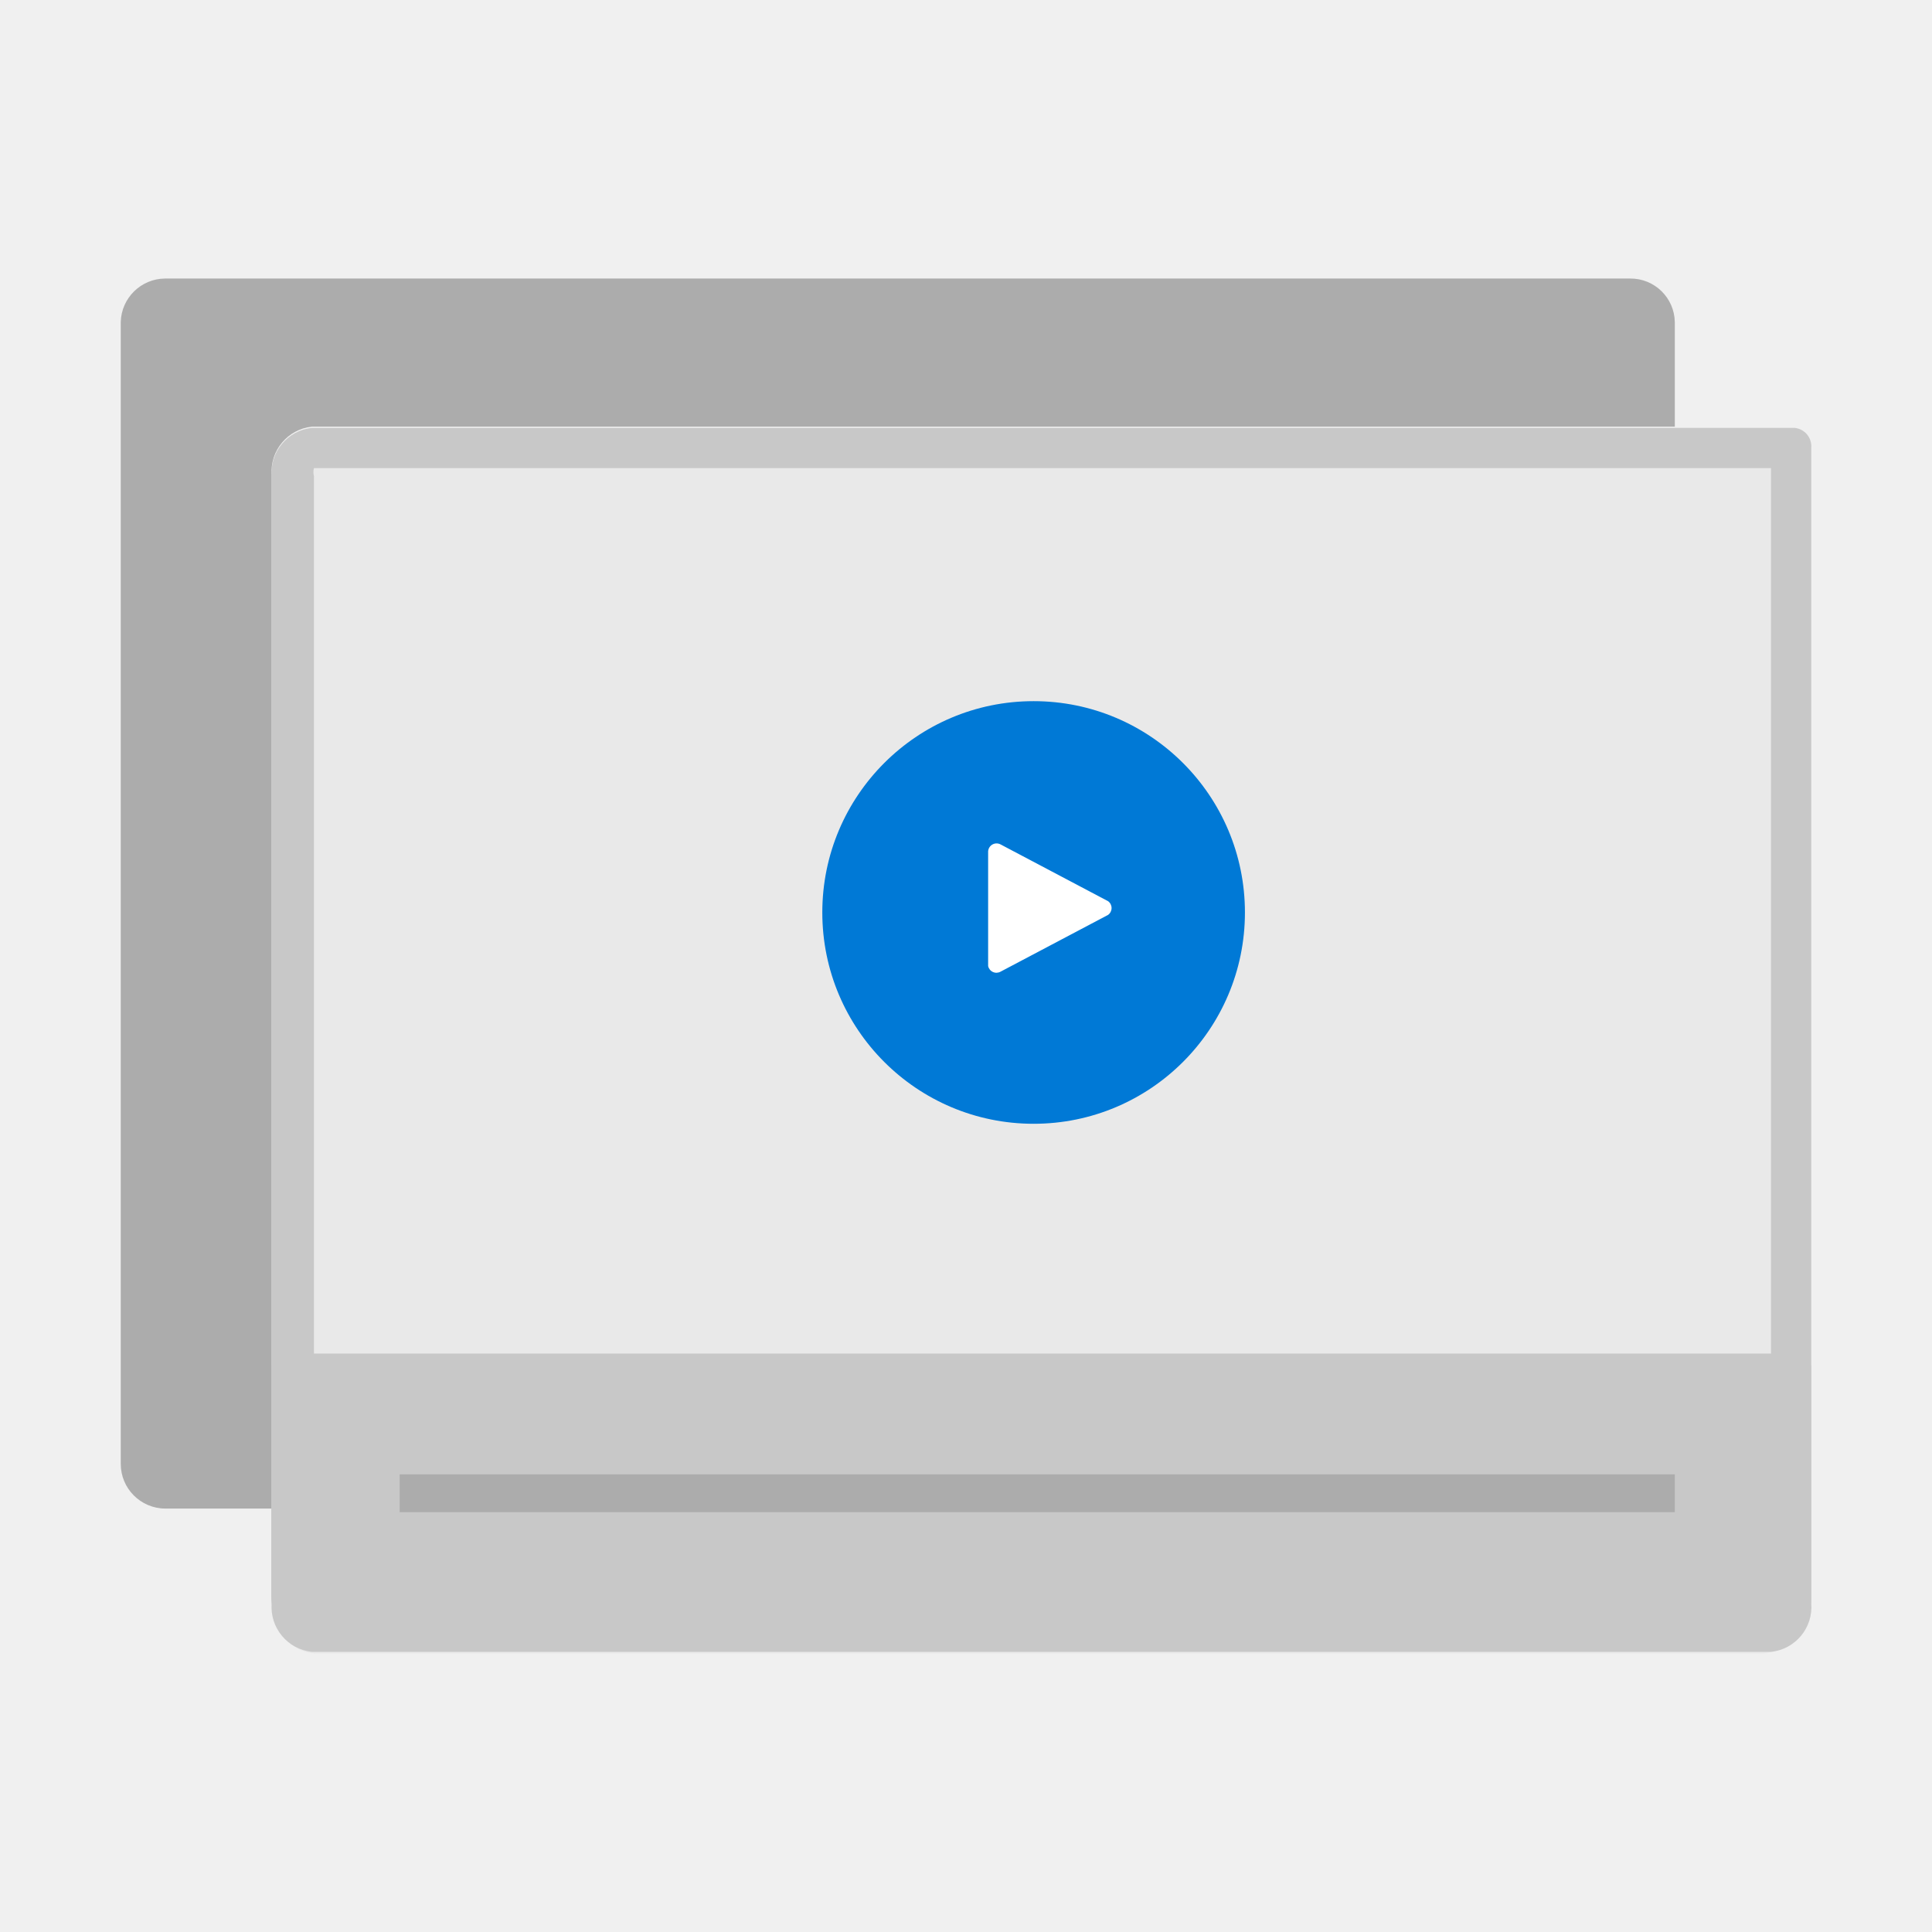
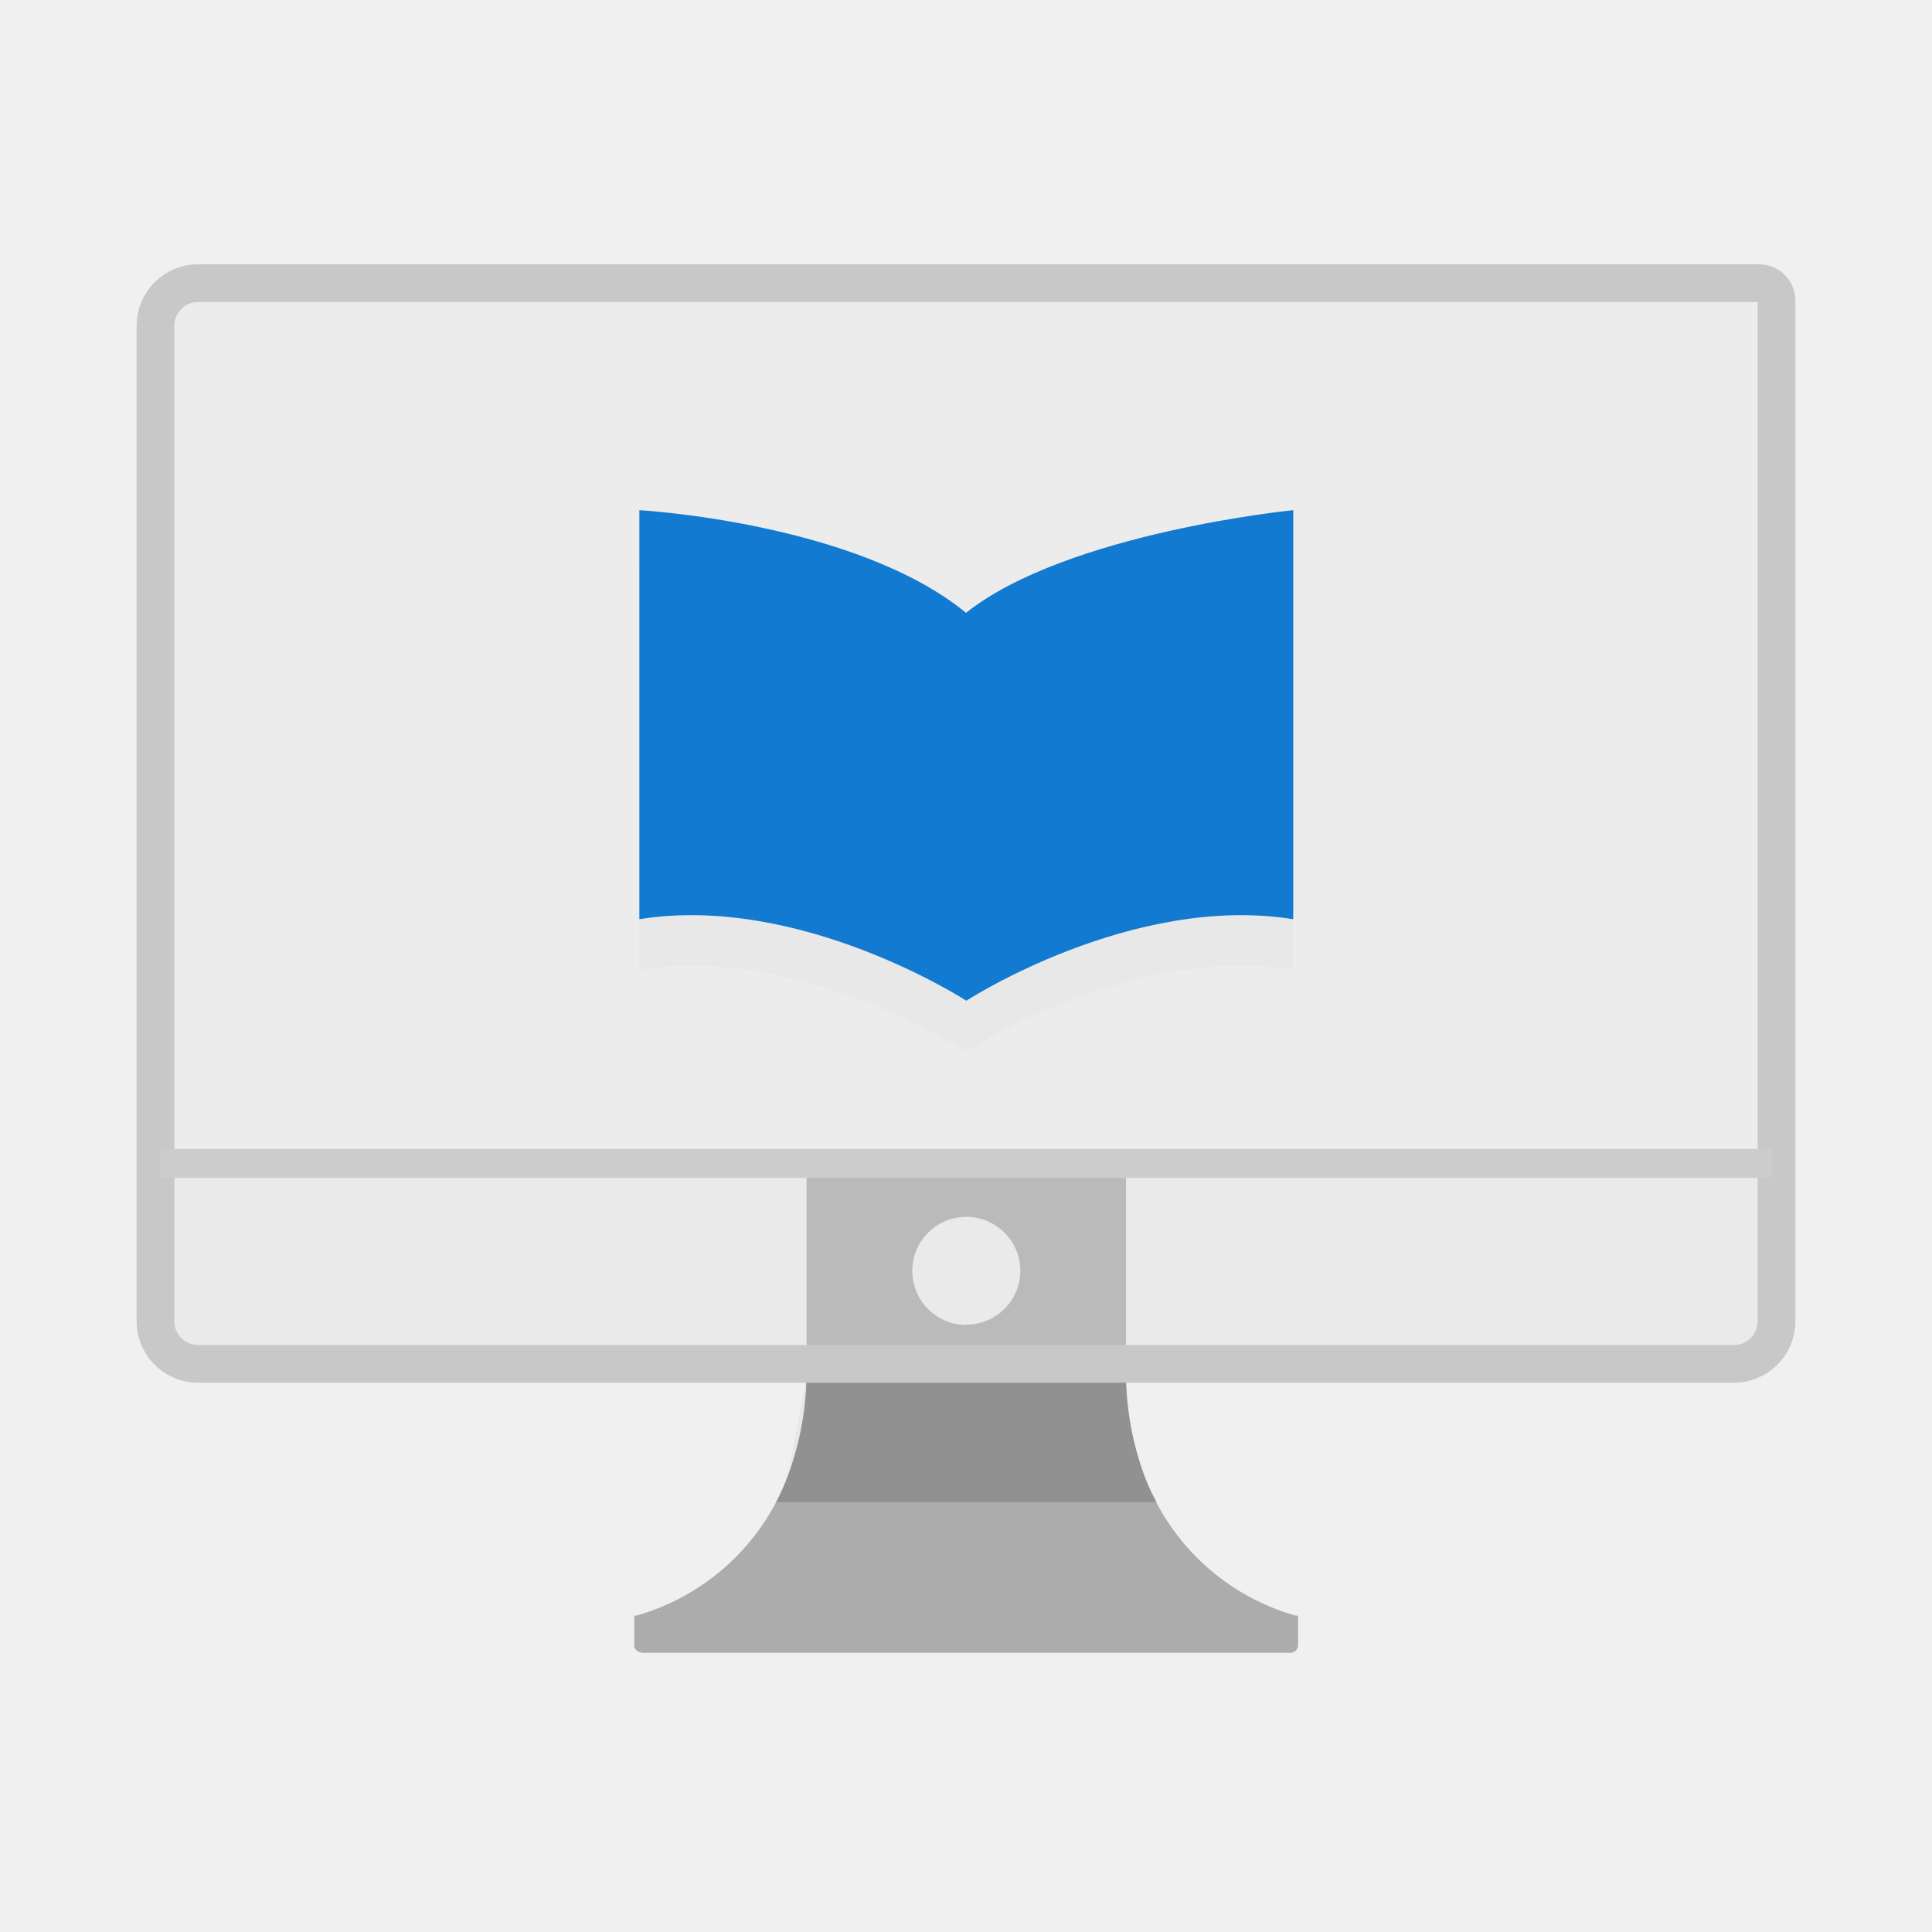
- <svg xmlns="http://www.w3.org/2000/svg" viewBox="0 0 48 48">
+ <svg xmlns="http://www.w3.org/2000/svg" viewBox="0 0 64 64">
  <g data-name="Layer 1">
-     <path fill="none" d="M0 0h48v48H0z" />
-     <path d="M44.8 11.17v28.7a1.12 1.12 0 0 1-1 1.21h-36a1.12 1.12 0 0 1-1-1.21v-28a1.12 1.12 0 0 1 1-1.21h36.58a.46.46 0 0 1 .42.51z" fill="#e2e2e2" fill-opacity=".5" />
-     <path d="M41.61 8v2.6H7.75a1.12 1.12 0 0 0-1 1.2v25.68H4.1A1.11 1.11 0 0 1 3 36.37V8a1.11 1.11 0 0 1 1.1-1.08h36.4A1.1 1.1 0 0 1 41.61 8z" fill="#acacac" />
-     <path fill="#c8c8c8" d="M7.1 33.63h37.55A.36.36 0 0 1 45 34v5.72A1.33 1.33 0 0 1 43.68 41H8.07a1.33 1.33 0 0 1-1.33-1.33V34a.36.36 0 0 1 .36-.37z" />
-     <circle class="has-fill-current-color" cx="25.68" cy="22.67" r="5.25" fill="#0079d6" />
-     <path d="M24.55 24v-2.85a.21.21 0 0 1 .31-.17l2.67 1.41a.21.21 0 0 1 0 .34l-2.67 1.41a.21.21 0 0 1-.31-.14z" fill="#fff" />
-     <path stroke="#acacac" stroke-miterlimit="10" stroke-width=".94" fill="none" d="M9.93 37.1h31.68" />
-     <path fill="#c8c8c8" d="M44 11.63v28.2a.35.35 0 0 1 0 .2H7.8a.35.35 0 0 1 0-.2v-28a.38.38 0 0 1 0-.2H44m.59-1H7.75a1.12 1.12 0 0 0-1 1.2v28a1.12 1.12 0 0 0 1 1.21H44a1.12 1.12 0 0 0 1-1.21v-28.7a.46.46 0 0 0-.42-.5z" />
+     <path d="M26.1 48.89h11.8a10.25 10.25 0 0 1-.61-3.28H26.71z" fill="#e7e7e7" />
+     <path d="M43 53.52v1a.26.26 0 0 1-.29.23h-21.4c-.16 0-.3-.11-.3-.23v-1h.07a7.56 7.56 0 0 0 4.63-3.76 6.93 6.93 0 0 0 .39-.87 9.92 9.92 0 0 0 .62-3.28v-.35h10.57v.35a9.93 9.93 0 0 0 .61 3.28 7 7 0 0 0 .4.87 7.53 7.53 0 0 0 4.62 3.76z" fill="#acacac" />
+     <path d="M37.91 48.89a9.93 9.93 0 0 1-.61-3.28v-7H26.72v7a9.92 9.92 0 0 1-.62 3.28 6.93 6.93 0 0 1-.39.87h12.6a7 7 0 0 1-.4-.87zm-5.9-5a1.79 1.79 0 1 1 1.79-1.79 1.79 1.79 0 0 1-1.8 1.78z" fill="#919191" />
+     <path d="M58.85 9.85v28.57H5.15V10.67a1.42 1.42 0 0 1 1.42-1.42h51.69a.59.59 0 0 1 .59.6z" fill-opacity=".3" fill="#e3e3e3" />
+     <path d="M58.85 38.54v5.18a1.41 1.41 0 0 1-1.42 1.42H6.57a1.41 1.41 0 0 1-1.42-1.42v-5.18z" opacity=".5" fill="#e3e3e3" />
+     <path d="M58.85 10v33.76a1.41 1.41 0 0 1-1.42 1.42H6.57a1.41 1.41 0 0 1-1.42-1.42v-33a1.41 1.41 0 0 1 1.42-1.38h51.69a.58.58 0 0 1 .59.62z" fill="none" stroke="#c8c8c8" stroke-miterlimit="10" stroke-width="1.25" />
+     <path fill="#8f8f8f" fill-opacity=".1" stroke="#ccc" stroke-linejoin="round" stroke-width=".96" d="M5.3 38.54h53.4" />
+     <path d="M32 22c-3.66-3-10.82-3.4-10.82-3.4v13.52C26.51 31.26 32 34.83 32 34.83s5.49-3.57 10.83-2.71V18.58S35.36 19.31 32 22z" fill="#e3e3e3" opacity=".5" />
+     <path d="M32 20.3c-3.66-3-10.82-3.4-10.82-3.4v13.55c5.34-.86 10.83 2.7 10.83 2.7s5.49-3.56 10.83-2.7V16.9s-7.48.74-10.84 3.4z" class="has-fill-current-color" fill="#137ad1" />
  </g>
</svg>
